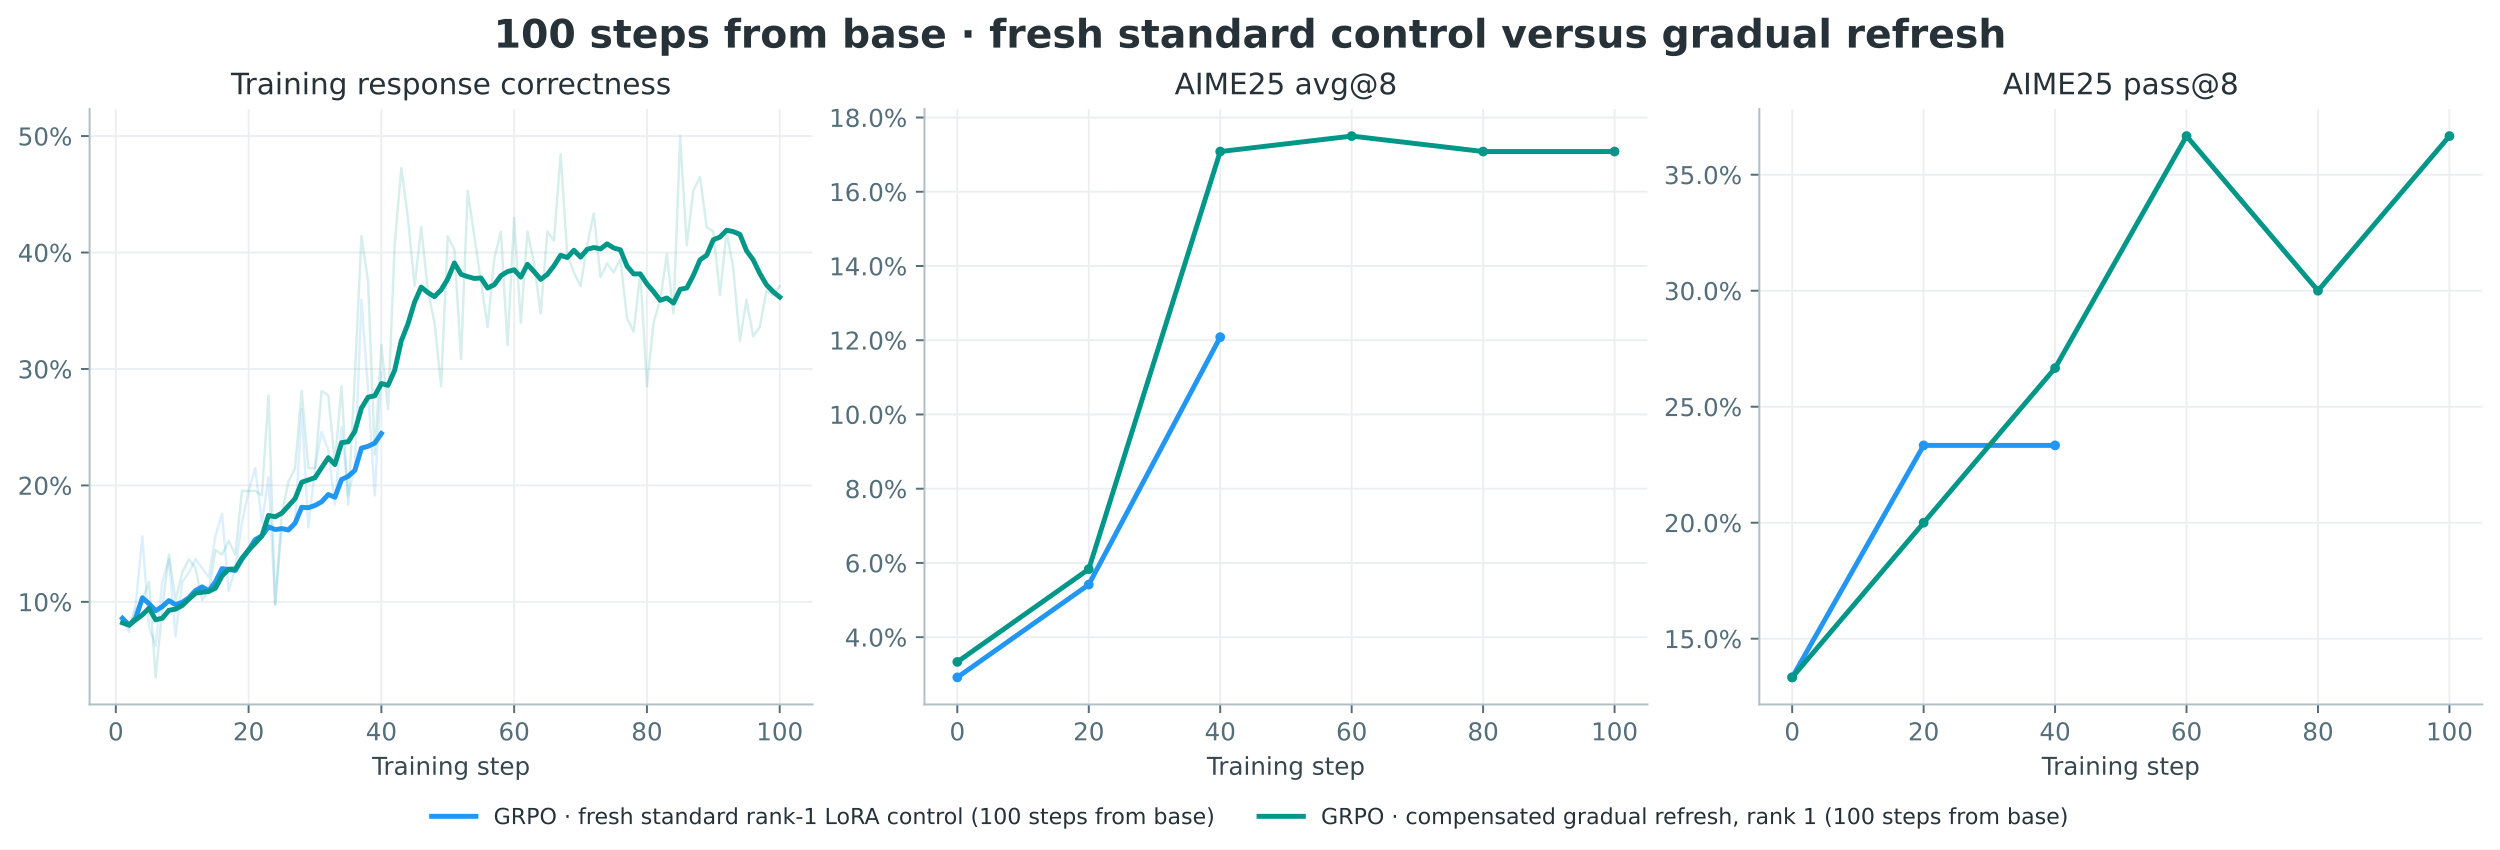
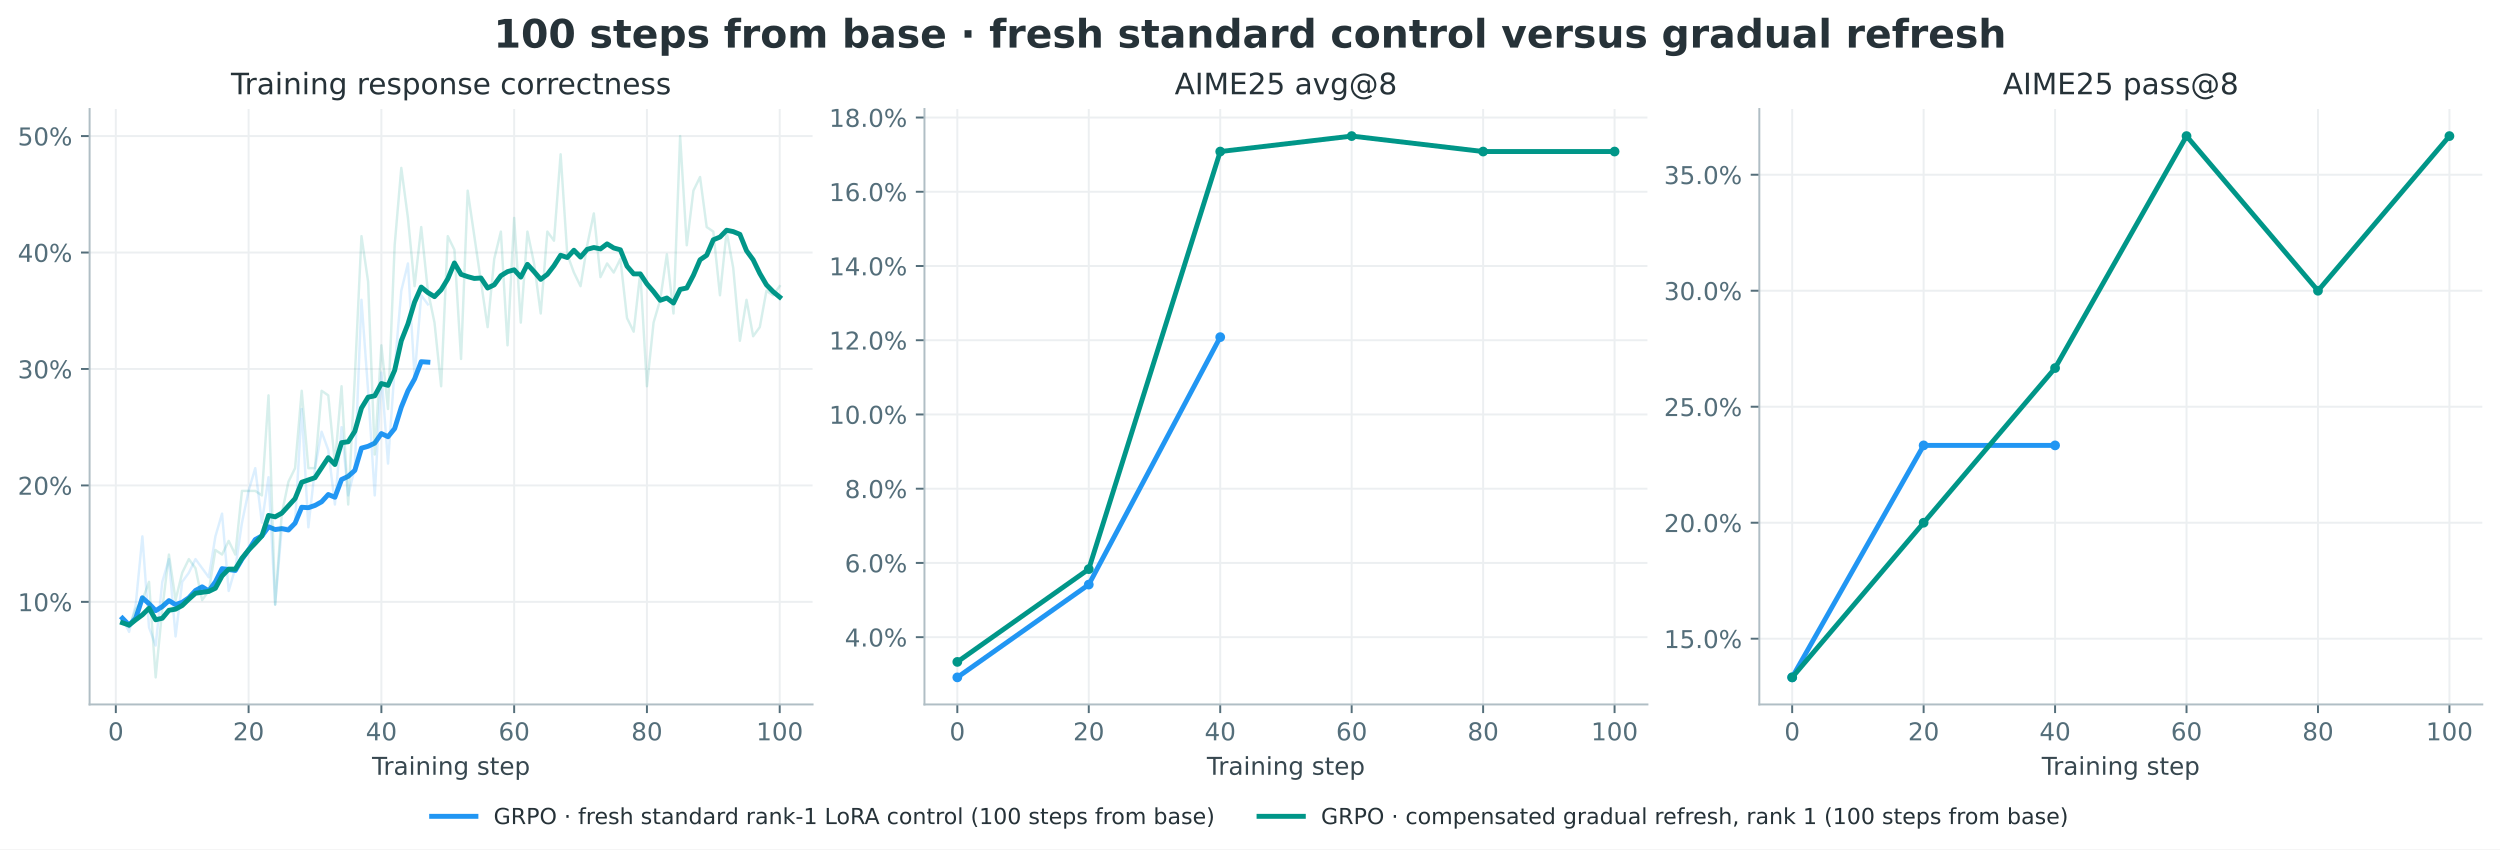
<svg xmlns="http://www.w3.org/2000/svg" xmlns:xlink="http://www.w3.org/1999/xlink" width="1016.4pt" height="345.3pt" viewBox="0 0 1016.4 345.3" version="1.1">
  <defs>
    <style type="text/css">*{stroke-linejoin: round; stroke-linecap: butt}</style>
  </defs>
  <g id="figure_1">
    <g id="patch_1">
      <path d="M 0 345.3 L 1016.4 345.3 L 1016.4 0 L 0 0 z " style="fill: #ffffff" />
    </g>
    <g id="axes_1">
      <g id="patch_2">
        <path d="M 36.427 286.398 L 330.359 286.398 L 330.359 44.32 L 36.427 44.32 z " style="fill: #ffffff" />
      </g>
      <g id="matplotlib.axis_1">
        <g id="xtick_1">
          <g id="line2d_1">
            <path d="M 47.088 286.398 L 47.088 44.32 " clip-path="url(#p2b56bc9e8a)" style="fill: none; stroke: #eceff1; stroke-width: 0.8; stroke-linecap: square" />
          </g>
          <g id="line2d_2">
            <defs>
              <path id="m4312fbdb51" d="M 0 0 L 0 3.5 " style="stroke: #546e7a; stroke-width: 0.8" />
            </defs>
            <g>
              <use xlink:href="#m4312fbdb51" x="47.088" y="286.398" style="fill: #546e7a; stroke: #546e7a; stroke-width: 0.8" />
            </g>
          </g>
          <g id="text_1">
            <text style="font-size: 10px; font-family: 'DejaVu Sans'; text-anchor: middle; fill: #546e7a" x="47.088" y="300.995" transform="rotate(-0 47.08804 300.9952)">0</text>
          </g>
        </g>
        <g id="xtick_2">
          <g id="line2d_3">
            <path d="M 101.07 286.398 L 101.07 44.32 " clip-path="url(#p2b56bc9e8a)" style="fill: none; stroke: #eceff1; stroke-width: 0.8; stroke-linecap: square" />
          </g>
          <g id="line2d_4">
            <g>
              <use xlink:href="#m4312fbdb51" x="101.07" y="286.398" style="fill: #546e7a; stroke: #546e7a; stroke-width: 0.8" />
            </g>
          </g>
          <g id="text_2">
            <text style="font-size: 10px; font-family: 'DejaVu Sans'; text-anchor: middle; fill: #546e7a" x="101.07" y="300.995" transform="rotate(-0 101.0702 300.9952)">20</text>
          </g>
        </g>
        <g id="xtick_3">
          <g id="line2d_5">
            <path d="M 155.052 286.398 L 155.052 44.32 " clip-path="url(#p2b56bc9e8a)" style="fill: none; stroke: #eceff1; stroke-width: 0.8; stroke-linecap: square" />
          </g>
          <g id="line2d_6">
            <g>
              <use xlink:href="#m4312fbdb51" x="155.052" y="286.398" style="fill: #546e7a; stroke: #546e7a; stroke-width: 0.8" />
            </g>
          </g>
          <g id="text_3">
            <text style="font-size: 10px; font-family: 'DejaVu Sans'; text-anchor: middle; fill: #546e7a" x="155.052" y="300.995" transform="rotate(-0 155.0524 300.9952)">40</text>
          </g>
        </g>
        <g id="xtick_4">
          <g id="line2d_7">
            <path d="M 209.035 286.398 L 209.035 44.32 " clip-path="url(#p2b56bc9e8a)" style="fill: none; stroke: #eceff1; stroke-width: 0.8; stroke-linecap: square" />
          </g>
          <g id="line2d_8">
            <g>
              <use xlink:href="#m4312fbdb51" x="209.035" y="286.398" style="fill: #546e7a; stroke: #546e7a; stroke-width: 0.8" />
            </g>
          </g>
          <g id="text_4">
            <text style="font-size: 10px; font-family: 'DejaVu Sans'; text-anchor: middle; fill: #546e7a" x="209.035" y="300.995" transform="rotate(-0 209.0345 300.9952)">60</text>
          </g>
        </g>
        <g id="xtick_5">
          <g id="line2d_9">
            <path d="M 263.017 286.398 L 263.017 44.32 " clip-path="url(#p2b56bc9e8a)" style="fill: none; stroke: #eceff1; stroke-width: 0.8; stroke-linecap: square" />
          </g>
          <g id="line2d_10">
            <g>
              <use xlink:href="#m4312fbdb51" x="263.017" y="286.398" style="fill: #546e7a; stroke: #546e7a; stroke-width: 0.8" />
            </g>
          </g>
          <g id="text_5">
            <text style="font-size: 10px; font-family: 'DejaVu Sans'; text-anchor: middle; fill: #546e7a" x="263.017" y="300.995" transform="rotate(-0 263.0167 300.9952)">80</text>
          </g>
        </g>
        <g id="xtick_6">
          <g id="line2d_11">
            <path d="M 316.999 286.398 L 316.999 44.32 " clip-path="url(#p2b56bc9e8a)" style="fill: none; stroke: #eceff1; stroke-width: 0.8; stroke-linecap: square" />
          </g>
          <g id="line2d_12">
            <g>
              <use xlink:href="#m4312fbdb51" x="316.999" y="286.398" style="fill: #546e7a; stroke: #546e7a; stroke-width: 0.8" />
            </g>
          </g>
          <g id="text_6">
            <text style="font-size: 10px; font-family: 'DejaVu Sans'; text-anchor: middle; fill: #546e7a" x="316.999" y="300.995" transform="rotate(-0 316.9988 300.9952)">100</text>
          </g>
        </g>
        <g id="text_7">
          <text style="font-size: 10px; font-family: 'DejaVu Sans'; text-anchor: middle; fill: #37474f" x="183.393" y="314.996" transform="rotate(-0 183.393 314.996)">Training step</text>
        </g>
      </g>
      <g id="matplotlib.axis_2">
        <g id="ytick_1">
          <g id="line2d_13">
            <path d="M 36.427 244.695 L 330.359 244.695 " clip-path="url(#p2b56bc9e8a)" style="fill: none; stroke: #eceff1; stroke-width: 0.8; stroke-linecap: square" />
          </g>
          <g id="line2d_14">
            <defs>
              <path id="m54cceb25df" d="M 0 0 L -3.5 0 " style="stroke: #546e7a; stroke-width: 0.8" />
            </defs>
            <g>
              <use xlink:href="#m54cceb25df" x="36.427" y="244.695" style="fill: #546e7a; stroke: #546e7a; stroke-width: 0.8" />
            </g>
          </g>
          <g id="text_8">
            <text style="font-size: 10px; font-family: 'DejaVu Sans'; text-anchor: end; fill: #546e7a" x="29.427" y="248.494" transform="rotate(-0 29.42656 248.4939)">10%</text>
          </g>
        </g>
        <g id="ytick_2">
          <g id="line2d_15">
            <path d="M 36.427 197.352 L 330.359 197.352 " clip-path="url(#p2b56bc9e8a)" style="fill: none; stroke: #eceff1; stroke-width: 0.8; stroke-linecap: square" />
          </g>
          <g id="line2d_16">
            <g>
              <use xlink:href="#m54cceb25df" x="36.427" y="197.352" style="fill: #546e7a; stroke: #546e7a; stroke-width: 0.8" />
            </g>
          </g>
          <g id="text_9">
            <text style="font-size: 10px; font-family: 'DejaVu Sans'; text-anchor: end; fill: #546e7a" x="29.427" y="201.151" transform="rotate(-0 29.42656 201.151)">20%</text>
          </g>
        </g>
        <g id="ytick_3">
          <g id="line2d_17">
            <path d="M 36.427 150.009 L 330.359 150.009 " clip-path="url(#p2b56bc9e8a)" style="fill: none; stroke: #eceff1; stroke-width: 0.8; stroke-linecap: square" />
          </g>
          <g id="line2d_18">
            <g>
              <use xlink:href="#m54cceb25df" x="36.427" y="150.009" style="fill: #546e7a; stroke: #546e7a; stroke-width: 0.8" />
            </g>
          </g>
          <g id="text_10">
            <text style="font-size: 10px; font-family: 'DejaVu Sans'; text-anchor: end; fill: #546e7a" x="29.427" y="153.808" transform="rotate(-0 29.42656 153.8081)">30%</text>
          </g>
        </g>
        <g id="ytick_4">
          <g id="line2d_19">
            <path d="M 36.427 102.666 L 330.359 102.666 " clip-path="url(#p2b56bc9e8a)" style="fill: none; stroke: #eceff1; stroke-width: 0.8; stroke-linecap: square" />
          </g>
          <g id="line2d_20">
            <g>
              <use xlink:href="#m54cceb25df" x="36.427" y="102.666" style="fill: #546e7a; stroke: #546e7a; stroke-width: 0.8" />
            </g>
          </g>
          <g id="text_11">
            <text style="font-size: 10px; font-family: 'DejaVu Sans'; text-anchor: end; fill: #546e7a" x="29.427" y="106.465" transform="rotate(-0 29.42656 106.4651)">40%</text>
          </g>
        </g>
        <g id="ytick_5">
          <g id="line2d_21">
            <path d="M 36.427 55.323 L 330.359 55.323 " clip-path="url(#p2b56bc9e8a)" style="fill: none; stroke: #eceff1; stroke-width: 0.8; stroke-linecap: square" />
          </g>
          <g id="line2d_22">
            <g>
              <use xlink:href="#m54cceb25df" x="36.427" y="55.323" style="fill: #546e7a; stroke: #546e7a; stroke-width: 0.8" />
            </g>
          </g>
          <g id="text_12">
            <text style="font-size: 10px; font-family: 'DejaVu Sans'; text-anchor: end; fill: #546e7a" x="29.427" y="59.122" transform="rotate(-0 29.42656 59.12221)">50%</text>
          </g>
        </g>
      </g>
      <g id="line2d_23">
-         <path d="M 49.787 251.353 L 52.486 256.901 L 55.185 245.805 L 57.884 218.065 L 60.584 255.051 L 63.283 262.449 L 65.982 236.558 L 68.681 227.311 L 71.38 258.75 L 74.079 236.558 L 76.778 232.859 L 79.477 227.311 L 82.176 231.01 L 84.876 234.709 L 87.575 218.065 L 90.274 208.818 L 92.973 240.257 L 95.672 231.01 L 98.371 212.517 L 101.07 199.571 L 103.769 190.325 L 106.468 212.517 L 109.168 194.023 L 111.867 245.805 L 114.566 214.366 L 117.265 214.366 L 119.964 212.517 L 122.663 166.283 L 125.362 214.366 L 128.061 190.325 L 130.76 175.53 L 133.459 182.927 L 136.159 205.119 L 138.858 173.681 L 141.557 201.421 L 144.256 190.325 L 146.955 121.899 L 149.654 158.886 L 152.353 201.421 L 155.052 151.489 " clip-path="url(#p2b56bc9e8a)" style="fill: none; stroke: #2196f3; stroke-opacity: 0.16; stroke-linecap: square" />
+         <path d="M 49.787 251.353 L 52.486 256.901 L 55.185 245.805 L 57.884 218.065 L 60.584 255.051 L 63.283 262.449 L 65.982 236.558 L 68.681 227.311 L 71.38 258.75 L 74.079 236.558 L 76.778 232.859 L 79.477 227.311 L 82.176 231.01 L 84.876 234.709 L 87.575 218.065 L 90.274 208.818 L 92.973 240.257 L 95.672 231.01 L 98.371 212.517 L 101.07 199.571 L 103.769 190.325 L 106.468 212.517 L 109.168 194.023 L 111.867 245.805 L 114.566 214.366 L 117.265 214.366 L 119.964 212.517 L 122.663 166.283 L 125.362 214.366 L 128.061 190.325 L 130.76 175.53 L 133.459 182.927 L 136.159 205.119 L 138.858 173.681 L 141.557 201.421 L 144.256 190.325 L 146.955 121.899 L 149.654 158.886 L 152.353 201.421 L 155.052 151.489 L 157.751 188.475 L 160.451 149.639 L 163.15 118.201 L 165.849 107.105 L 168.548 153.338 L 171.247 120.05 L 173.946 123.749 " clip-path="url(#p2b56bc9e8a)" style="fill: none; stroke: #2196f3; stroke-opacity: 0.16; stroke-linecap: square" />
      </g>
      <g id="line2d_24">
-         <path d="M 49.787 251.353 L 52.486 254.127 L 55.185 251.353 L 57.884 243.031 L 60.584 245.435 L 63.283 248.27 L 65.982 246.597 L 68.681 244.187 L 71.38 245.805 L 74.079 244.88 L 76.778 243.031 L 79.477 240.072 L 82.176 238.592 L 84.876 240.257 L 87.575 236.558 L 90.274 231.195 L 92.973 231.565 L 95.672 231.935 L 98.371 227.311 L 101.07 223.613 L 103.769 219.359 L 106.468 217.88 L 109.168 214.181 L 111.867 215.291 L 114.566 214.921 L 117.265 215.476 L 119.964 212.702 L 122.663 206.229 L 125.362 206.414 L 128.061 205.489 L 130.76 204.01 L 133.459 201.051 L 136.159 202.16 L 138.858 194.948 L 141.557 193.654 L 144.256 191.249 L 146.955 182.188 L 149.654 181.448 L 152.353 180.153 L 155.052 176.27 " clip-path="url(#p2b56bc9e8a)" style="fill: none; stroke: #2196f3; stroke-width: 2; stroke-linecap: square" />
+         <path d="M 49.787 251.353 L 52.486 254.127 L 55.185 251.353 L 57.884 243.031 L 60.584 245.435 L 63.283 248.27 L 65.982 246.597 L 68.681 244.187 L 71.38 245.805 L 74.079 244.88 L 76.778 243.031 L 79.477 240.072 L 82.176 238.592 L 84.876 240.257 L 87.575 236.558 L 90.274 231.195 L 92.973 231.565 L 95.672 231.935 L 98.371 227.311 L 101.07 223.613 L 103.769 219.359 L 106.468 217.88 L 109.168 214.181 L 111.867 215.291 L 114.566 214.921 L 117.265 215.476 L 119.964 212.702 L 122.663 206.229 L 125.362 206.414 L 128.061 205.489 L 130.76 204.01 L 133.459 201.051 L 136.159 202.16 L 138.858 194.948 L 141.557 193.654 L 144.256 191.249 L 146.955 182.188 L 149.654 181.448 L 152.353 180.153 L 155.052 176.27 L 157.751 177.564 L 160.451 174.236 L 163.15 165.544 L 165.849 158.886 L 168.548 154.078 L 171.247 147.05 L 173.946 147.235 " clip-path="url(#p2b56bc9e8a)" style="fill: none; stroke: #2196f3; stroke-width: 2; stroke-linecap: square" />
      </g>
      <g id="line2d_25">
        <path d="M 49.787 253.202 L 52.486 255.051 L 55.185 247.654 L 57.884 243.955 L 60.584 236.558 L 63.283 275.394 L 65.982 247.654 L 68.681 225.462 L 71.38 243.955 L 74.079 232.859 L 76.778 227.311 L 79.477 231.01 L 82.176 243.955 L 84.876 240.257 L 87.575 223.613 L 90.274 225.462 L 92.973 219.914 L 95.672 225.462 L 98.371 199.571 L 101.07 199.571 L 103.769 199.571 L 106.468 201.421 L 109.168 160.735 L 111.867 245.805 L 114.566 208.818 L 117.265 195.873 L 119.964 190.325 L 122.663 158.886 L 125.362 190.325 L 128.061 190.325 L 130.76 158.886 L 133.459 160.735 L 136.159 188.475 L 138.858 157.037 L 141.557 205.119 L 144.256 153.338 L 146.955 96.009 L 149.654 114.502 L 152.353 184.777 L 155.052 140.393 L 157.751 166.283 L 160.451 99.707 L 163.15 68.269 L 165.849 88.611 L 168.548 116.351 L 171.247 92.31 L 173.946 118.201 L 176.645 131.146 L 179.344 157.037 L 182.043 96.009 L 184.743 101.557 L 187.442 145.941 L 190.141 77.515 L 192.84 96.009 L 195.539 114.502 L 198.238 132.995 L 200.937 105.255 L 203.636 94.159 L 206.335 140.393 L 209.035 88.611 L 211.734 131.146 L 214.433 94.159 L 217.132 107.105 L 219.831 127.447 L 222.53 94.159 L 225.229 97.858 L 227.928 62.721 L 230.627 103.406 L 233.326 110.803 L 236.026 116.351 L 238.725 99.707 L 241.424 86.762 L 244.123 112.653 L 246.822 107.105 L 249.521 110.803 L 252.22 105.255 L 254.919 129.297 L 257.618 134.845 L 260.318 110.803 L 263.017 157.037 L 265.716 131.146 L 268.415 121.899 L 271.114 103.406 L 273.813 127.447 L 276.512 55.323 L 279.211 99.707 L 281.91 77.515 L 284.61 71.967 L 287.309 92.31 L 290.008 94.159 L 292.707 120.05 L 295.406 94.159 L 298.105 108.954 L 300.804 138.543 L 303.503 121.899 L 306.202 136.694 L 308.902 132.995 L 311.601 118.201 L 314.3 120.05 L 316.999 116.351 " clip-path="url(#p2b56bc9e8a)" style="fill: none; stroke: #009688; stroke-opacity: 0.16; stroke-linecap: square" />
      </g>
      <g id="line2d_26">
        <path d="M 49.787 253.202 L 52.486 254.127 L 55.185 251.969 L 57.884 249.966 L 60.584 247.284 L 63.283 251.969 L 65.982 251.353 L 68.681 248.116 L 71.38 247.654 L 74.079 246.175 L 76.778 243.585 L 79.477 241.181 L 82.176 240.811 L 84.876 240.442 L 87.575 239.147 L 90.274 234.154 L 92.973 231.38 L 95.672 231.38 L 98.371 226.941 L 101.07 223.613 L 103.769 220.839 L 106.468 217.88 L 109.168 209.558 L 111.867 210.113 L 114.566 208.633 L 117.265 205.674 L 119.964 202.715 L 122.663 196.058 L 125.362 195.133 L 128.061 194.208 L 130.76 190.14 L 133.459 186.071 L 136.159 188.845 L 138.858 179.968 L 141.557 179.599 L 144.256 175.345 L 146.955 165.914 L 149.654 161.475 L 152.353 160.92 L 155.052 155.927 L 157.751 156.667 L 160.451 150.564 L 163.15 138.543 L 165.849 131.701 L 168.548 122.824 L 171.247 116.721 L 173.946 118.94 L 176.645 120.605 L 179.344 117.831 L 182.043 113.392 L 184.743 106.92 L 187.442 111.543 L 190.141 112.468 L 192.84 113.208 L 195.539 113.023 L 198.238 117.091 L 200.937 115.797 L 203.636 112.098 L 206.335 110.434 L 209.035 109.694 L 211.734 112.653 L 214.433 107.475 L 217.132 110.434 L 219.831 113.577 L 222.53 111.543 L 225.229 108.029 L 227.928 103.776 L 230.627 104.701 L 233.326 101.742 L 236.026 104.516 L 238.725 101.372 L 241.424 100.632 L 244.123 101.187 L 246.822 99.153 L 249.521 100.817 L 252.22 101.557 L 254.919 108.214 L 257.618 111.358 L 260.318 111.358 L 263.017 115.427 L 265.716 118.571 L 268.415 122.084 L 271.114 121.16 L 273.813 123.194 L 276.512 117.646 L 279.211 117.091 L 281.91 111.913 L 284.61 105.625 L 287.309 103.776 L 290.008 97.488 L 292.707 96.379 L 295.406 93.605 L 298.105 94.159 L 300.804 95.269 L 303.503 101.927 L 306.202 105.625 L 308.902 111.173 L 311.601 115.797 L 314.3 118.571 L 316.999 120.79 " clip-path="url(#p2b56bc9e8a)" style="fill: none; stroke: #009688; stroke-width: 2; stroke-linecap: square" />
      </g>
      <g id="patch_3">
        <path d="M 36.427 286.398 L 36.427 44.32 " style="fill: none; stroke: #b0bec5; stroke-width: 0.8; stroke-linejoin: miter; stroke-linecap: square" />
      </g>
      <g id="patch_4">
        <path d="M 36.427 286.398 L 330.359 286.398 " style="fill: none; stroke: #b0bec5; stroke-width: 0.8; stroke-linejoin: miter; stroke-linecap: square" />
      </g>
      <g id="text_13">
        <text style="font-size: 12px; font-family: 'DejaVu Sans'; text-anchor: middle; fill: #263238" x="183.393" y="38.32" transform="rotate(-0 183.393 38.31985)">Training response correctness</text>
      </g>
    </g>
    <g id="axes_2">
      <g id="patch_5">
        <path d="M 375.847 286.398 L 669.779 286.398 L 669.779 44.32 L 375.847 44.32 z " style="fill: #ffffff" />
      </g>
      <g id="matplotlib.axis_3">
        <g id="xtick_7">
          <g id="line2d_27">
            <path d="M 389.207 286.398 L 389.207 44.32 " clip-path="url(#pf6be66d41f)" style="fill: none; stroke: #eceff1; stroke-width: 0.8; stroke-linecap: square" />
          </g>
          <g id="line2d_28">
            <g>
              <use xlink:href="#m4312fbdb51" x="389.207" y="286.398" style="fill: #546e7a; stroke: #546e7a; stroke-width: 0.8" />
            </g>
          </g>
          <g id="text_14">
            <text style="font-size: 10px; font-family: 'DejaVu Sans'; text-anchor: middle; fill: #546e7a" x="389.207" y="300.995" transform="rotate(-0 389.2072 300.9952)">0</text>
          </g>
        </g>
        <g id="xtick_8">
          <g id="line2d_29">
            <path d="M 442.65 286.398 L 442.65 44.32 " clip-path="url(#pf6be66d41f)" style="fill: none; stroke: #eceff1; stroke-width: 0.8; stroke-linecap: square" />
          </g>
          <g id="line2d_30">
            <g>
              <use xlink:href="#m4312fbdb51" x="442.65" y="286.398" style="fill: #546e7a; stroke: #546e7a; stroke-width: 0.8" />
            </g>
          </g>
          <g id="text_15">
            <text style="font-size: 10px; font-family: 'DejaVu Sans'; text-anchor: middle; fill: #546e7a" x="442.65" y="300.995" transform="rotate(-0 442.6495 300.9952)">20</text>
          </g>
        </g>
        <g id="xtick_9">
          <g id="line2d_31">
            <path d="M 496.092 286.398 L 496.092 44.32 " clip-path="url(#pf6be66d41f)" style="fill: none; stroke: #eceff1; stroke-width: 0.8; stroke-linecap: square" />
          </g>
          <g id="line2d_32">
            <g>
              <use xlink:href="#m4312fbdb51" x="496.092" y="286.398" style="fill: #546e7a; stroke: #546e7a; stroke-width: 0.8" />
            </g>
          </g>
          <g id="text_16">
            <text style="font-size: 10px; font-family: 'DejaVu Sans'; text-anchor: middle; fill: #546e7a" x="496.092" y="300.995" transform="rotate(-0 496.0919 300.9952)">40</text>
          </g>
        </g>
        <g id="xtick_10">
          <g id="line2d_33">
            <path d="M 549.534 286.398 L 549.534 44.32 " clip-path="url(#pf6be66d41f)" style="fill: none; stroke: #eceff1; stroke-width: 0.8; stroke-linecap: square" />
          </g>
          <g id="line2d_34">
            <g>
              <use xlink:href="#m4312fbdb51" x="549.534" y="286.398" style="fill: #546e7a; stroke: #546e7a; stroke-width: 0.8" />
            </g>
          </g>
          <g id="text_17">
            <text style="font-size: 10px; font-family: 'DejaVu Sans'; text-anchor: middle; fill: #546e7a" x="549.534" y="300.995" transform="rotate(-0 549.5342 300.9952)">60</text>
          </g>
        </g>
        <g id="xtick_11">
          <g id="line2d_35">
            <path d="M 602.977 286.398 L 602.977 44.32 " clip-path="url(#pf6be66d41f)" style="fill: none; stroke: #eceff1; stroke-width: 0.8; stroke-linecap: square" />
          </g>
          <g id="line2d_36">
            <g>
              <use xlink:href="#m4312fbdb51" x="602.977" y="286.398" style="fill: #546e7a; stroke: #546e7a; stroke-width: 0.8" />
            </g>
          </g>
          <g id="text_18">
            <text style="font-size: 10px; font-family: 'DejaVu Sans'; text-anchor: middle; fill: #546e7a" x="602.977" y="300.995" transform="rotate(-0 602.9765 300.9952)">80</text>
          </g>
        </g>
        <g id="xtick_12">
          <g id="line2d_37">
            <path d="M 656.419 286.398 L 656.419 44.32 " clip-path="url(#pf6be66d41f)" style="fill: none; stroke: #eceff1; stroke-width: 0.8; stroke-linecap: square" />
          </g>
          <g id="line2d_38">
            <g>
              <use xlink:href="#m4312fbdb51" x="656.419" y="286.398" style="fill: #546e7a; stroke: #546e7a; stroke-width: 0.8" />
            </g>
          </g>
          <g id="text_19">
            <text style="font-size: 10px; font-family: 'DejaVu Sans'; text-anchor: middle; fill: #546e7a" x="656.419" y="300.995" transform="rotate(-0 656.4189 300.9952)">100</text>
          </g>
        </g>
        <g id="text_20">
          <text style="font-size: 10px; font-family: 'DejaVu Sans'; text-anchor: middle; fill: #37474f" x="522.813" y="314.996" transform="rotate(-0 522.813 314.996)">Training step</text>
        </g>
      </g>
      <g id="matplotlib.axis_4">
        <g id="ytick_6">
          <g id="line2d_39">
            <path d="M 375.847 259.046 L 669.779 259.046 " clip-path="url(#pf6be66d41f)" style="fill: none; stroke: #eceff1; stroke-width: 0.8; stroke-linecap: square" />
          </g>
          <g id="line2d_40">
            <g>
              <use xlink:href="#m54cceb25df" x="375.847" y="259.046" style="fill: #546e7a; stroke: #546e7a; stroke-width: 0.8" />
            </g>
          </g>
          <g id="text_21">
            <text style="font-size: 10px; font-family: 'DejaVu Sans'; text-anchor: end; fill: #546e7a" x="368.847" y="262.845" transform="rotate(-0 368.8466 262.8447)">4.0%</text>
          </g>
        </g>
        <g id="ytick_7">
          <g id="line2d_41">
            <path d="M 375.847 228.865 L 669.779 228.865 " clip-path="url(#pf6be66d41f)" style="fill: none; stroke: #eceff1; stroke-width: 0.8; stroke-linecap: square" />
          </g>
          <g id="line2d_42">
            <g>
              <use xlink:href="#m54cceb25df" x="375.847" y="228.865" style="fill: #546e7a; stroke: #546e7a; stroke-width: 0.8" />
            </g>
          </g>
          <g id="text_22">
            <text style="font-size: 10px; font-family: 'DejaVu Sans'; text-anchor: end; fill: #546e7a" x="368.847" y="232.664" transform="rotate(-0 368.8466 232.6636)">6.0%</text>
          </g>
        </g>
        <g id="ytick_8">
          <g id="line2d_43">
            <path d="M 375.847 198.684 L 669.779 198.684 " clip-path="url(#pf6be66d41f)" style="fill: none; stroke: #eceff1; stroke-width: 0.8; stroke-linecap: square" />
          </g>
          <g id="line2d_44">
            <g>
              <use xlink:href="#m54cceb25df" x="375.847" y="198.684" style="fill: #546e7a; stroke: #546e7a; stroke-width: 0.8" />
            </g>
          </g>
          <g id="text_23">
            <text style="font-size: 10px; font-family: 'DejaVu Sans'; text-anchor: end; fill: #546e7a" x="368.847" y="202.483" transform="rotate(-0 368.8466 202.4825)">8.0%</text>
          </g>
        </g>
        <g id="ytick_9">
          <g id="line2d_45">
            <path d="M 375.847 168.503 L 669.779 168.503 " clip-path="url(#pf6be66d41f)" style="fill: none; stroke: #eceff1; stroke-width: 0.8; stroke-linecap: square" />
          </g>
          <g id="line2d_46">
            <g>
              <use xlink:href="#m54cceb25df" x="375.847" y="168.503" style="fill: #546e7a; stroke: #546e7a; stroke-width: 0.8" />
            </g>
          </g>
          <g id="text_24">
            <text style="font-size: 10px; font-family: 'DejaVu Sans'; text-anchor: end; fill: #546e7a" x="368.847" y="172.301" transform="rotate(-0 368.8466 172.3014)">10.0%</text>
          </g>
        </g>
        <g id="ytick_10">
          <g id="line2d_47">
            <path d="M 375.847 138.321 L 669.779 138.321 " clip-path="url(#pf6be66d41f)" style="fill: none; stroke: #eceff1; stroke-width: 0.8; stroke-linecap: square" />
          </g>
          <g id="line2d_48">
            <g>
              <use xlink:href="#m54cceb25df" x="375.847" y="138.321" style="fill: #546e7a; stroke: #546e7a; stroke-width: 0.8" />
            </g>
          </g>
          <g id="text_25">
            <text style="font-size: 10px; font-family: 'DejaVu Sans'; text-anchor: end; fill: #546e7a" x="368.847" y="142.12" transform="rotate(-0 368.8466 142.1203)">12.0%</text>
          </g>
        </g>
        <g id="ytick_11">
          <g id="line2d_49">
            <path d="M 375.847 108.14 L 669.779 108.14 " clip-path="url(#pf6be66d41f)" style="fill: none; stroke: #eceff1; stroke-width: 0.8; stroke-linecap: square" />
          </g>
          <g id="line2d_50">
            <g>
              <use xlink:href="#m54cceb25df" x="375.847" y="108.14" style="fill: #546e7a; stroke: #546e7a; stroke-width: 0.8" />
            </g>
          </g>
          <g id="text_26">
            <text style="font-size: 10px; font-family: 'DejaVu Sans'; text-anchor: end; fill: #546e7a" x="368.847" y="111.939" transform="rotate(-0 368.8466 111.9392)">14.0%</text>
          </g>
        </g>
        <g id="ytick_12">
          <g id="line2d_51">
            <path d="M 375.847 77.959 L 669.779 77.959 " clip-path="url(#pf6be66d41f)" style="fill: none; stroke: #eceff1; stroke-width: 0.8; stroke-linecap: square" />
          </g>
          <g id="line2d_52">
            <g>
              <use xlink:href="#m54cceb25df" x="375.847" y="77.959" style="fill: #546e7a; stroke: #546e7a; stroke-width: 0.8" />
            </g>
          </g>
          <g id="text_27">
            <text style="font-size: 10px; font-family: 'DejaVu Sans'; text-anchor: end; fill: #546e7a" x="368.847" y="81.758" transform="rotate(-0 368.8466 81.75805)">16.0%</text>
          </g>
        </g>
        <g id="ytick_13">
          <g id="line2d_53">
            <path d="M 375.847 47.778 L 669.779 47.778 " clip-path="url(#pf6be66d41f)" style="fill: none; stroke: #eceff1; stroke-width: 0.8; stroke-linecap: square" />
          </g>
          <g id="line2d_54">
            <g>
              <use xlink:href="#m54cceb25df" x="375.847" y="47.778" style="fill: #546e7a; stroke: #546e7a; stroke-width: 0.8" />
            </g>
          </g>
          <g id="text_28">
            <text style="font-size: 10px; font-family: 'DejaVu Sans'; text-anchor: end; fill: #546e7a" x="368.847" y="51.577" transform="rotate(-0 368.8466 51.57694)">18.0%</text>
          </g>
        </g>
      </g>
      <g id="line2d_55">
        <path d="M 389.207 275.394 L 442.65 237.668 L 496.092 137.064 " clip-path="url(#pf6be66d41f)" style="fill: none; stroke: #2196f3; stroke-width: 2; stroke-linecap: square" />
        <defs>
          <path id="mfb50a57097" d="M 0 1.5 C 0.398 1.5 0.779 1.342 1.061 1.061 C 1.342 0.779 1.5 0.398 1.5 0 C 1.5 -0.398 1.342 -0.779 1.061 -1.061 C 0.779 -1.342 0.398 -1.5 0 -1.5 C -0.398 -1.5 -0.779 -1.342 -1.061 -1.061 C -1.342 -0.779 -1.5 -0.398 -1.5 0 C -1.5 0.398 -1.342 0.779 -1.061 1.061 C -0.779 1.342 -0.398 1.5 0 1.5 z " style="stroke: #2196f3" />
        </defs>
        <g clip-path="url(#pf6be66d41f)">
          <use xlink:href="#mfb50a57097" x="389.207" y="275.394" style="fill: #2196f3; stroke: #2196f3" />
          <use xlink:href="#mfb50a57097" x="442.65" y="237.668" style="fill: #2196f3; stroke: #2196f3" />
          <use xlink:href="#mfb50a57097" x="496.092" y="137.064" style="fill: #2196f3; stroke: #2196f3" />
        </g>
      </g>
      <g id="line2d_56">
        <path d="M 389.207 269.106 L 442.65 231.38 L 496.092 61.611 L 549.534 55.323 L 602.977 61.611 L 656.419 61.611 " clip-path="url(#pf6be66d41f)" style="fill: none; stroke: #009688; stroke-width: 2; stroke-linecap: square" />
        <defs>
          <path id="mc1244fae1a" d="M 0 1.5 C 0.398 1.5 0.779 1.342 1.061 1.061 C 1.342 0.779 1.5 0.398 1.5 0 C 1.5 -0.398 1.342 -0.779 1.061 -1.061 C 0.779 -1.342 0.398 -1.5 0 -1.5 C -0.398 -1.5 -0.779 -1.342 -1.061 -1.061 C -1.342 -0.779 -1.5 -0.398 -1.5 0 C -1.5 0.398 -1.342 0.779 -1.061 1.061 C -0.779 1.342 -0.398 1.5 0 1.5 z " style="stroke: #009688" />
        </defs>
        <g clip-path="url(#pf6be66d41f)">
          <use xlink:href="#mc1244fae1a" x="389.207" y="269.106" style="fill: #009688; stroke: #009688" />
          <use xlink:href="#mc1244fae1a" x="442.65" y="231.38" style="fill: #009688; stroke: #009688" />
          <use xlink:href="#mc1244fae1a" x="496.092" y="61.611" style="fill: #009688; stroke: #009688" />
          <use xlink:href="#mc1244fae1a" x="549.534" y="55.323" style="fill: #009688; stroke: #009688" />
          <use xlink:href="#mc1244fae1a" x="602.977" y="61.611" style="fill: #009688; stroke: #009688" />
          <use xlink:href="#mc1244fae1a" x="656.419" y="61.611" style="fill: #009688; stroke: #009688" />
        </g>
      </g>
      <g id="patch_6">
        <path d="M 375.847 286.398 L 375.847 44.32 " style="fill: none; stroke: #b0bec5; stroke-width: 0.8; stroke-linejoin: miter; stroke-linecap: square" />
      </g>
      <g id="patch_7">
        <path d="M 375.847 286.398 L 669.779 286.398 " style="fill: none; stroke: #b0bec5; stroke-width: 0.8; stroke-linejoin: miter; stroke-linecap: square" />
      </g>
      <g id="text_29">
        <text style="font-size: 12px; font-family: 'DejaVu Sans'; text-anchor: middle; fill: #263238" x="522.813" y="38.32" transform="rotate(-0 522.813 38.31985)">AIME25 avg@8</text>
      </g>
    </g>
    <g id="axes_3">
      <g id="patch_8">
        <path d="M 715.267 286.398 L 1009.2 286.398 L 1009.2 44.32 L 715.267 44.32 z " style="fill: #ffffff" />
      </g>
      <g id="matplotlib.axis_5">
        <g id="xtick_13">
          <g id="line2d_57">
            <path d="M 728.627 286.398 L 728.627 44.32 " clip-path="url(#pe52cae7b75)" style="fill: none; stroke: #eceff1; stroke-width: 0.8; stroke-linecap: square" />
          </g>
          <g id="line2d_58">
            <g>
              <use xlink:href="#m4312fbdb51" x="728.627" y="286.398" style="fill: #546e7a; stroke: #546e7a; stroke-width: 0.8" />
            </g>
          </g>
          <g id="text_30">
            <text style="font-size: 10px; font-family: 'DejaVu Sans'; text-anchor: middle; fill: #546e7a" x="728.627" y="300.995" transform="rotate(-0 728.6272 300.9952)">0</text>
          </g>
        </g>
        <g id="xtick_14">
          <g id="line2d_59">
            <path d="M 782.07 286.398 L 782.07 44.32 " clip-path="url(#pe52cae7b75)" style="fill: none; stroke: #eceff1; stroke-width: 0.8; stroke-linecap: square" />
          </g>
          <g id="line2d_60">
            <g>
              <use xlink:href="#m4312fbdb51" x="782.07" y="286.398" style="fill: #546e7a; stroke: #546e7a; stroke-width: 0.8" />
            </g>
          </g>
          <g id="text_31">
            <text style="font-size: 10px; font-family: 'DejaVu Sans'; text-anchor: middle; fill: #546e7a" x="782.07" y="300.995" transform="rotate(-0 782.0696 300.9952)">20</text>
          </g>
        </g>
        <g id="xtick_15">
          <g id="line2d_61">
            <path d="M 835.512 286.398 L 835.512 44.32 " clip-path="url(#pe52cae7b75)" style="fill: none; stroke: #eceff1; stroke-width: 0.8; stroke-linecap: square" />
          </g>
          <g id="line2d_62">
            <g>
              <use xlink:href="#m4312fbdb51" x="835.512" y="286.398" style="fill: #546e7a; stroke: #546e7a; stroke-width: 0.8" />
            </g>
          </g>
          <g id="text_32">
            <text style="font-size: 10px; font-family: 'DejaVu Sans'; text-anchor: middle; fill: #546e7a" x="835.512" y="300.995" transform="rotate(-0 835.5119 300.9952)">40</text>
          </g>
        </g>
        <g id="xtick_16">
          <g id="line2d_63">
            <path d="M 888.954 286.398 L 888.954 44.32 " clip-path="url(#pe52cae7b75)" style="fill: none; stroke: #eceff1; stroke-width: 0.8; stroke-linecap: square" />
          </g>
          <g id="line2d_64">
            <g>
              <use xlink:href="#m4312fbdb51" x="888.954" y="286.398" style="fill: #546e7a; stroke: #546e7a; stroke-width: 0.8" />
            </g>
          </g>
          <g id="text_33">
            <text style="font-size: 10px; font-family: 'DejaVu Sans'; text-anchor: middle; fill: #546e7a" x="888.954" y="300.995" transform="rotate(-0 888.9543 300.9952)">60</text>
          </g>
        </g>
        <g id="xtick_17">
          <g id="line2d_65">
            <path d="M 942.397 286.398 L 942.397 44.32 " clip-path="url(#pe52cae7b75)" style="fill: none; stroke: #eceff1; stroke-width: 0.8; stroke-linecap: square" />
          </g>
          <g id="line2d_66">
            <g>
              <use xlink:href="#m4312fbdb51" x="942.397" y="286.398" style="fill: #546e7a; stroke: #546e7a; stroke-width: 0.8" />
            </g>
          </g>
          <g id="text_34">
            <text style="font-size: 10px; font-family: 'DejaVu Sans'; text-anchor: middle; fill: #546e7a" x="942.397" y="300.995" transform="rotate(-0 942.3966 300.9952)">80</text>
          </g>
        </g>
        <g id="xtick_18">
          <g id="line2d_67">
            <path d="M 995.839 286.398 L 995.839 44.32 " clip-path="url(#pe52cae7b75)" style="fill: none; stroke: #eceff1; stroke-width: 0.8; stroke-linecap: square" />
          </g>
          <g id="line2d_68">
            <g>
              <use xlink:href="#m4312fbdb51" x="995.839" y="286.398" style="fill: #546e7a; stroke: #546e7a; stroke-width: 0.8" />
            </g>
          </g>
          <g id="text_35">
            <text style="font-size: 10px; font-family: 'DejaVu Sans'; text-anchor: middle; fill: #546e7a" x="995.839" y="300.995" transform="rotate(-0 995.8389 300.9952)">100</text>
          </g>
        </g>
        <g id="text_36">
          <text style="font-size: 10px; font-family: 'DejaVu Sans'; text-anchor: middle; fill: #37474f" x="862.233" y="314.996" transform="rotate(-0 862.2331 314.996)">Training step</text>
        </g>
      </g>
      <g id="matplotlib.axis_6">
        <g id="ytick_14">
          <g id="line2d_69">
            <path d="M 715.267 259.675 L 1009.2 259.675 " clip-path="url(#pe52cae7b75)" style="fill: none; stroke: #eceff1; stroke-width: 0.8; stroke-linecap: square" />
          </g>
          <g id="line2d_70">
            <g>
              <use xlink:href="#m54cceb25df" x="715.267" y="259.675" style="fill: #546e7a; stroke: #546e7a; stroke-width: 0.8" />
            </g>
          </g>
          <g id="text_37">
            <text style="font-size: 10px; font-family: 'DejaVu Sans'; text-anchor: end; fill: #546e7a" x="708.267" y="263.474" transform="rotate(-0 708.2667 263.4735)">15.0%</text>
          </g>
        </g>
        <g id="ytick_15">
          <g id="line2d_71">
            <path d="M 715.267 212.517 L 1009.2 212.517 " clip-path="url(#pe52cae7b75)" style="fill: none; stroke: #eceff1; stroke-width: 0.8; stroke-linecap: square" />
          </g>
          <g id="line2d_72">
            <g>
              <use xlink:href="#m54cceb25df" x="715.267" y="212.517" style="fill: #546e7a; stroke: #546e7a; stroke-width: 0.8" />
            </g>
          </g>
          <g id="text_38">
            <text style="font-size: 10px; font-family: 'DejaVu Sans'; text-anchor: end; fill: #546e7a" x="708.267" y="216.316" transform="rotate(-0 708.2667 216.3155)">20.0%</text>
          </g>
        </g>
        <g id="ytick_16">
          <g id="line2d_73">
            <path d="M 715.267 165.359 L 1009.2 165.359 " clip-path="url(#pe52cae7b75)" style="fill: none; stroke: #eceff1; stroke-width: 0.8; stroke-linecap: square" />
          </g>
          <g id="line2d_74">
            <g>
              <use xlink:href="#m54cceb25df" x="715.267" y="165.359" style="fill: #546e7a; stroke: #546e7a; stroke-width: 0.8" />
            </g>
          </g>
          <g id="text_39">
            <text style="font-size: 10px; font-family: 'DejaVu Sans'; text-anchor: end; fill: #546e7a" x="708.267" y="169.158" transform="rotate(-0 708.2667 169.1575)">25.0%</text>
          </g>
        </g>
        <g id="ytick_17">
          <g id="line2d_75">
            <path d="M 715.267 118.201 L 1009.2 118.201 " clip-path="url(#pe52cae7b75)" style="fill: none; stroke: #eceff1; stroke-width: 0.8; stroke-linecap: square" />
          </g>
          <g id="line2d_76">
            <g>
              <use xlink:href="#m54cceb25df" x="715.267" y="118.201" style="fill: #546e7a; stroke: #546e7a; stroke-width: 0.8" />
            </g>
          </g>
          <g id="text_40">
            <text style="font-size: 10px; font-family: 'DejaVu Sans'; text-anchor: end; fill: #546e7a" x="708.267" y="122" transform="rotate(-0 708.2667 121.9995)">30.0%</text>
          </g>
        </g>
        <g id="ytick_18">
          <g id="line2d_77">
            <path d="M 715.267 71.043 L 1009.2 71.043 " clip-path="url(#pe52cae7b75)" style="fill: none; stroke: #eceff1; stroke-width: 0.8; stroke-linecap: square" />
          </g>
          <g id="line2d_78">
            <g>
              <use xlink:href="#m54cceb25df" x="715.267" y="71.043" style="fill: #546e7a; stroke: #546e7a; stroke-width: 0.8" />
            </g>
          </g>
          <g id="text_41">
            <text style="font-size: 10px; font-family: 'DejaVu Sans'; text-anchor: end; fill: #546e7a" x="708.267" y="74.842" transform="rotate(-0 708.2667 74.84155)">35.0%</text>
          </g>
        </g>
      </g>
      <g id="line2d_79">
        <path d="M 728.627 275.394 L 782.07 181.078 L 835.512 181.078 " clip-path="url(#pe52cae7b75)" style="fill: none; stroke: #2196f3; stroke-width: 2; stroke-linecap: square" />
        <g clip-path="url(#pe52cae7b75)">
          <use xlink:href="#mfb50a57097" x="728.627" y="275.394" style="fill: #2196f3; stroke: #2196f3" />
          <use xlink:href="#mfb50a57097" x="782.07" y="181.078" style="fill: #2196f3; stroke: #2196f3" />
          <use xlink:href="#mfb50a57097" x="835.512" y="181.078" style="fill: #2196f3; stroke: #2196f3" />
        </g>
      </g>
      <g id="line2d_80">
        <path d="M 728.627 275.394 L 782.07 212.517 L 835.512 149.639 L 888.954 55.323 L 942.397 118.201 L 995.839 55.323 " clip-path="url(#pe52cae7b75)" style="fill: none; stroke: #009688; stroke-width: 2; stroke-linecap: square" />
        <g clip-path="url(#pe52cae7b75)">
          <use xlink:href="#mc1244fae1a" x="728.627" y="275.394" style="fill: #009688; stroke: #009688" />
          <use xlink:href="#mc1244fae1a" x="782.07" y="212.517" style="fill: #009688; stroke: #009688" />
          <use xlink:href="#mc1244fae1a" x="835.512" y="149.639" style="fill: #009688; stroke: #009688" />
          <use xlink:href="#mc1244fae1a" x="888.954" y="55.323" style="fill: #009688; stroke: #009688" />
          <use xlink:href="#mc1244fae1a" x="942.397" y="118.201" style="fill: #009688; stroke: #009688" />
          <use xlink:href="#mc1244fae1a" x="995.839" y="55.323" style="fill: #009688; stroke: #009688" />
        </g>
      </g>
      <g id="patch_9">
        <path d="M 715.267 286.398 L 715.267 44.32 " style="fill: none; stroke: #b0bec5; stroke-width: 0.8; stroke-linejoin: miter; stroke-linecap: square" />
      </g>
      <g id="patch_10">
        <path d="M 715.267 286.398 L 1009.2 286.398 " style="fill: none; stroke: #b0bec5; stroke-width: 0.8; stroke-linejoin: miter; stroke-linecap: square" />
      </g>
      <g id="text_42">
        <text style="font-size: 12px; font-family: 'DejaVu Sans'; text-anchor: middle; fill: #263238" x="862.233" y="38.32" transform="rotate(-0 862.2331 38.31985)">AIME25 pass@8</text>
      </g>
    </g>
    <g id="text_43">
      <text style="font-weight: 700; font-size: 16px; font-family: 'DejaVu Sans'; text-anchor: middle; fill: #263238" x="508.2" y="19.358" transform="rotate(-0 508.1998 19.3575)">100 steps from base · fresh standard control versus gradual refresh</text>
    </g>
    <g id="legend_1">
      <g id="line2d_81">
        <path d="M 175.487 331.888 L 184.487 331.888 L 193.487 331.888 " style="fill: none; stroke: #2196f3; stroke-width: 2; stroke-linecap: square" />
      </g>
      <g id="text_44">
        <text style="font-size: 9px; font-family: 'DejaVu Sans'; text-anchor: start; fill: #263238" x="200.687" y="335.038" transform="rotate(-0 200.6866 335.0377)">GRPO · fresh standard rank-1 LoRA control (100 steps from base)</text>
      </g>
      <g id="line2d_82">
        <path d="M 511.876 331.888 L 520.876 331.888 L 529.876 331.888 " style="fill: none; stroke: #009688; stroke-width: 2; stroke-linecap: square" />
      </g>
      <g id="text_45">
        <text style="font-size: 9px; font-family: 'DejaVu Sans'; text-anchor: start; fill: #263238" x="537.076" y="335.038" transform="rotate(-0 537.0757 335.0377)">GRPO · compensated gradual refresh, rank 1 (100 steps from base)</text>
      </g>
    </g>
  </g>
  <defs>
    <clipPath id="p2b56bc9e8a">
      <rect x="36.427" y="44.32" width="293.933" height="242.078" />
    </clipPath>
    <clipPath id="pf6be66d41f">
      <rect x="375.847" y="44.32" width="293.933" height="242.078" />
    </clipPath>
    <clipPath id="pe52cae7b75">
      <rect x="715.267" y="44.32" width="293.933" height="242.078" />
    </clipPath>
  </defs>
</svg>
